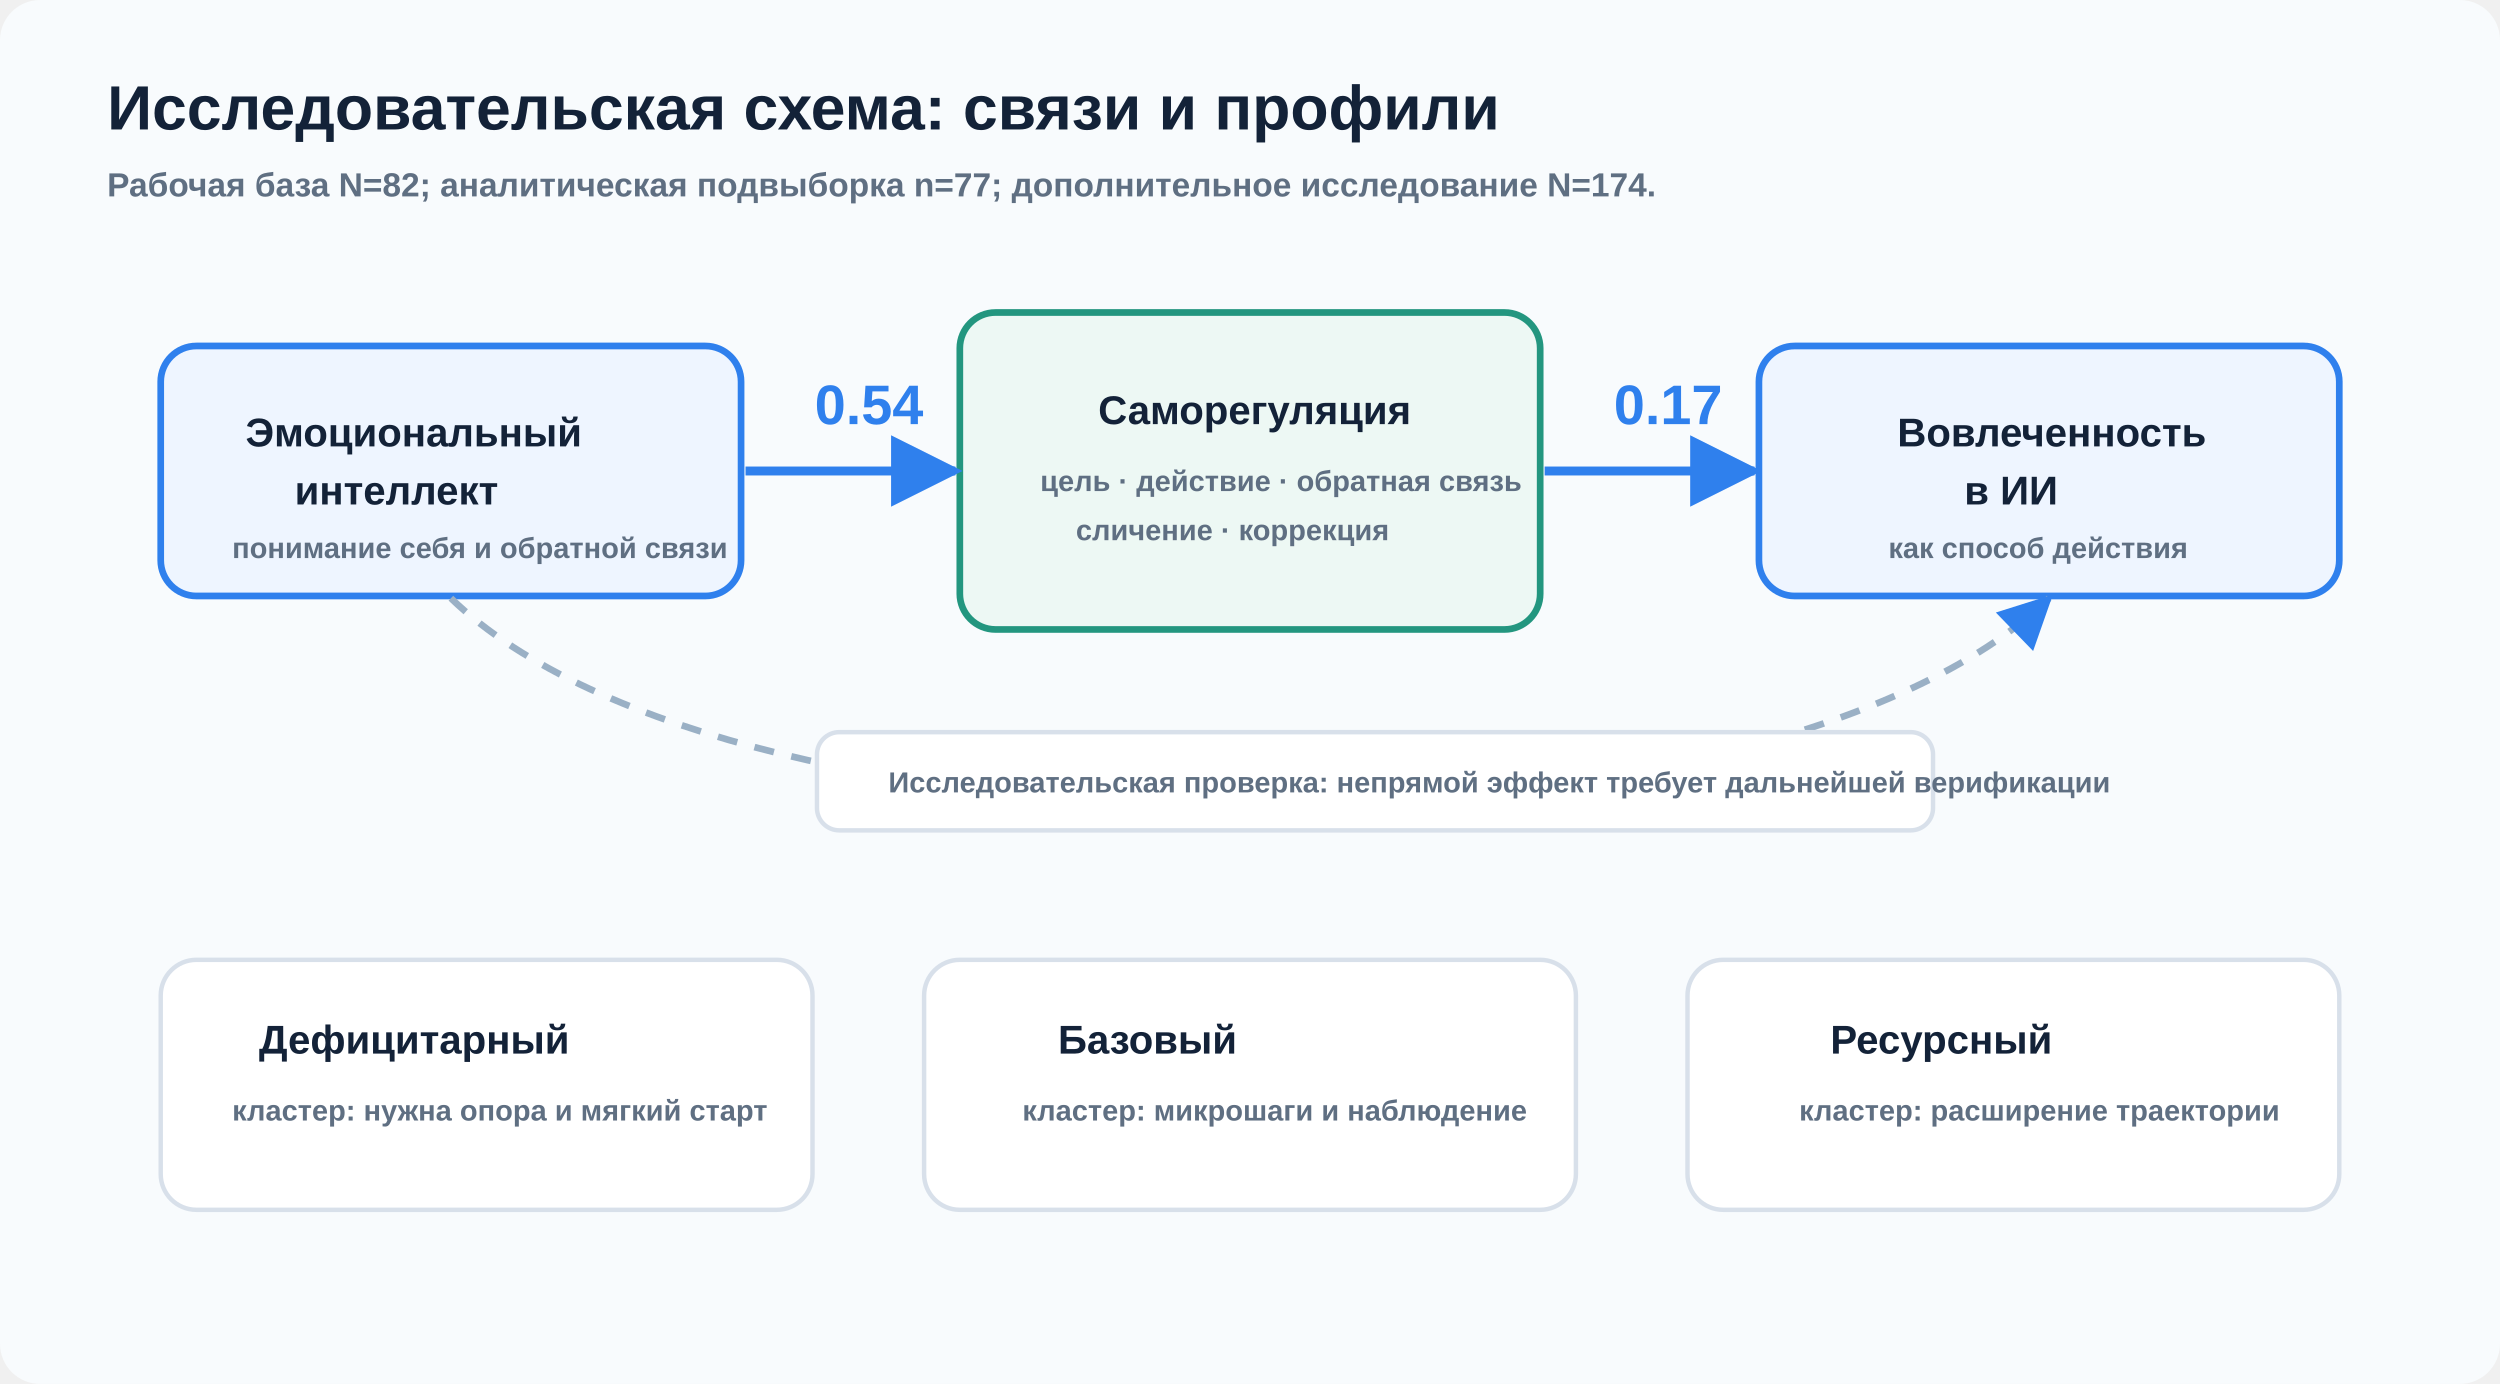
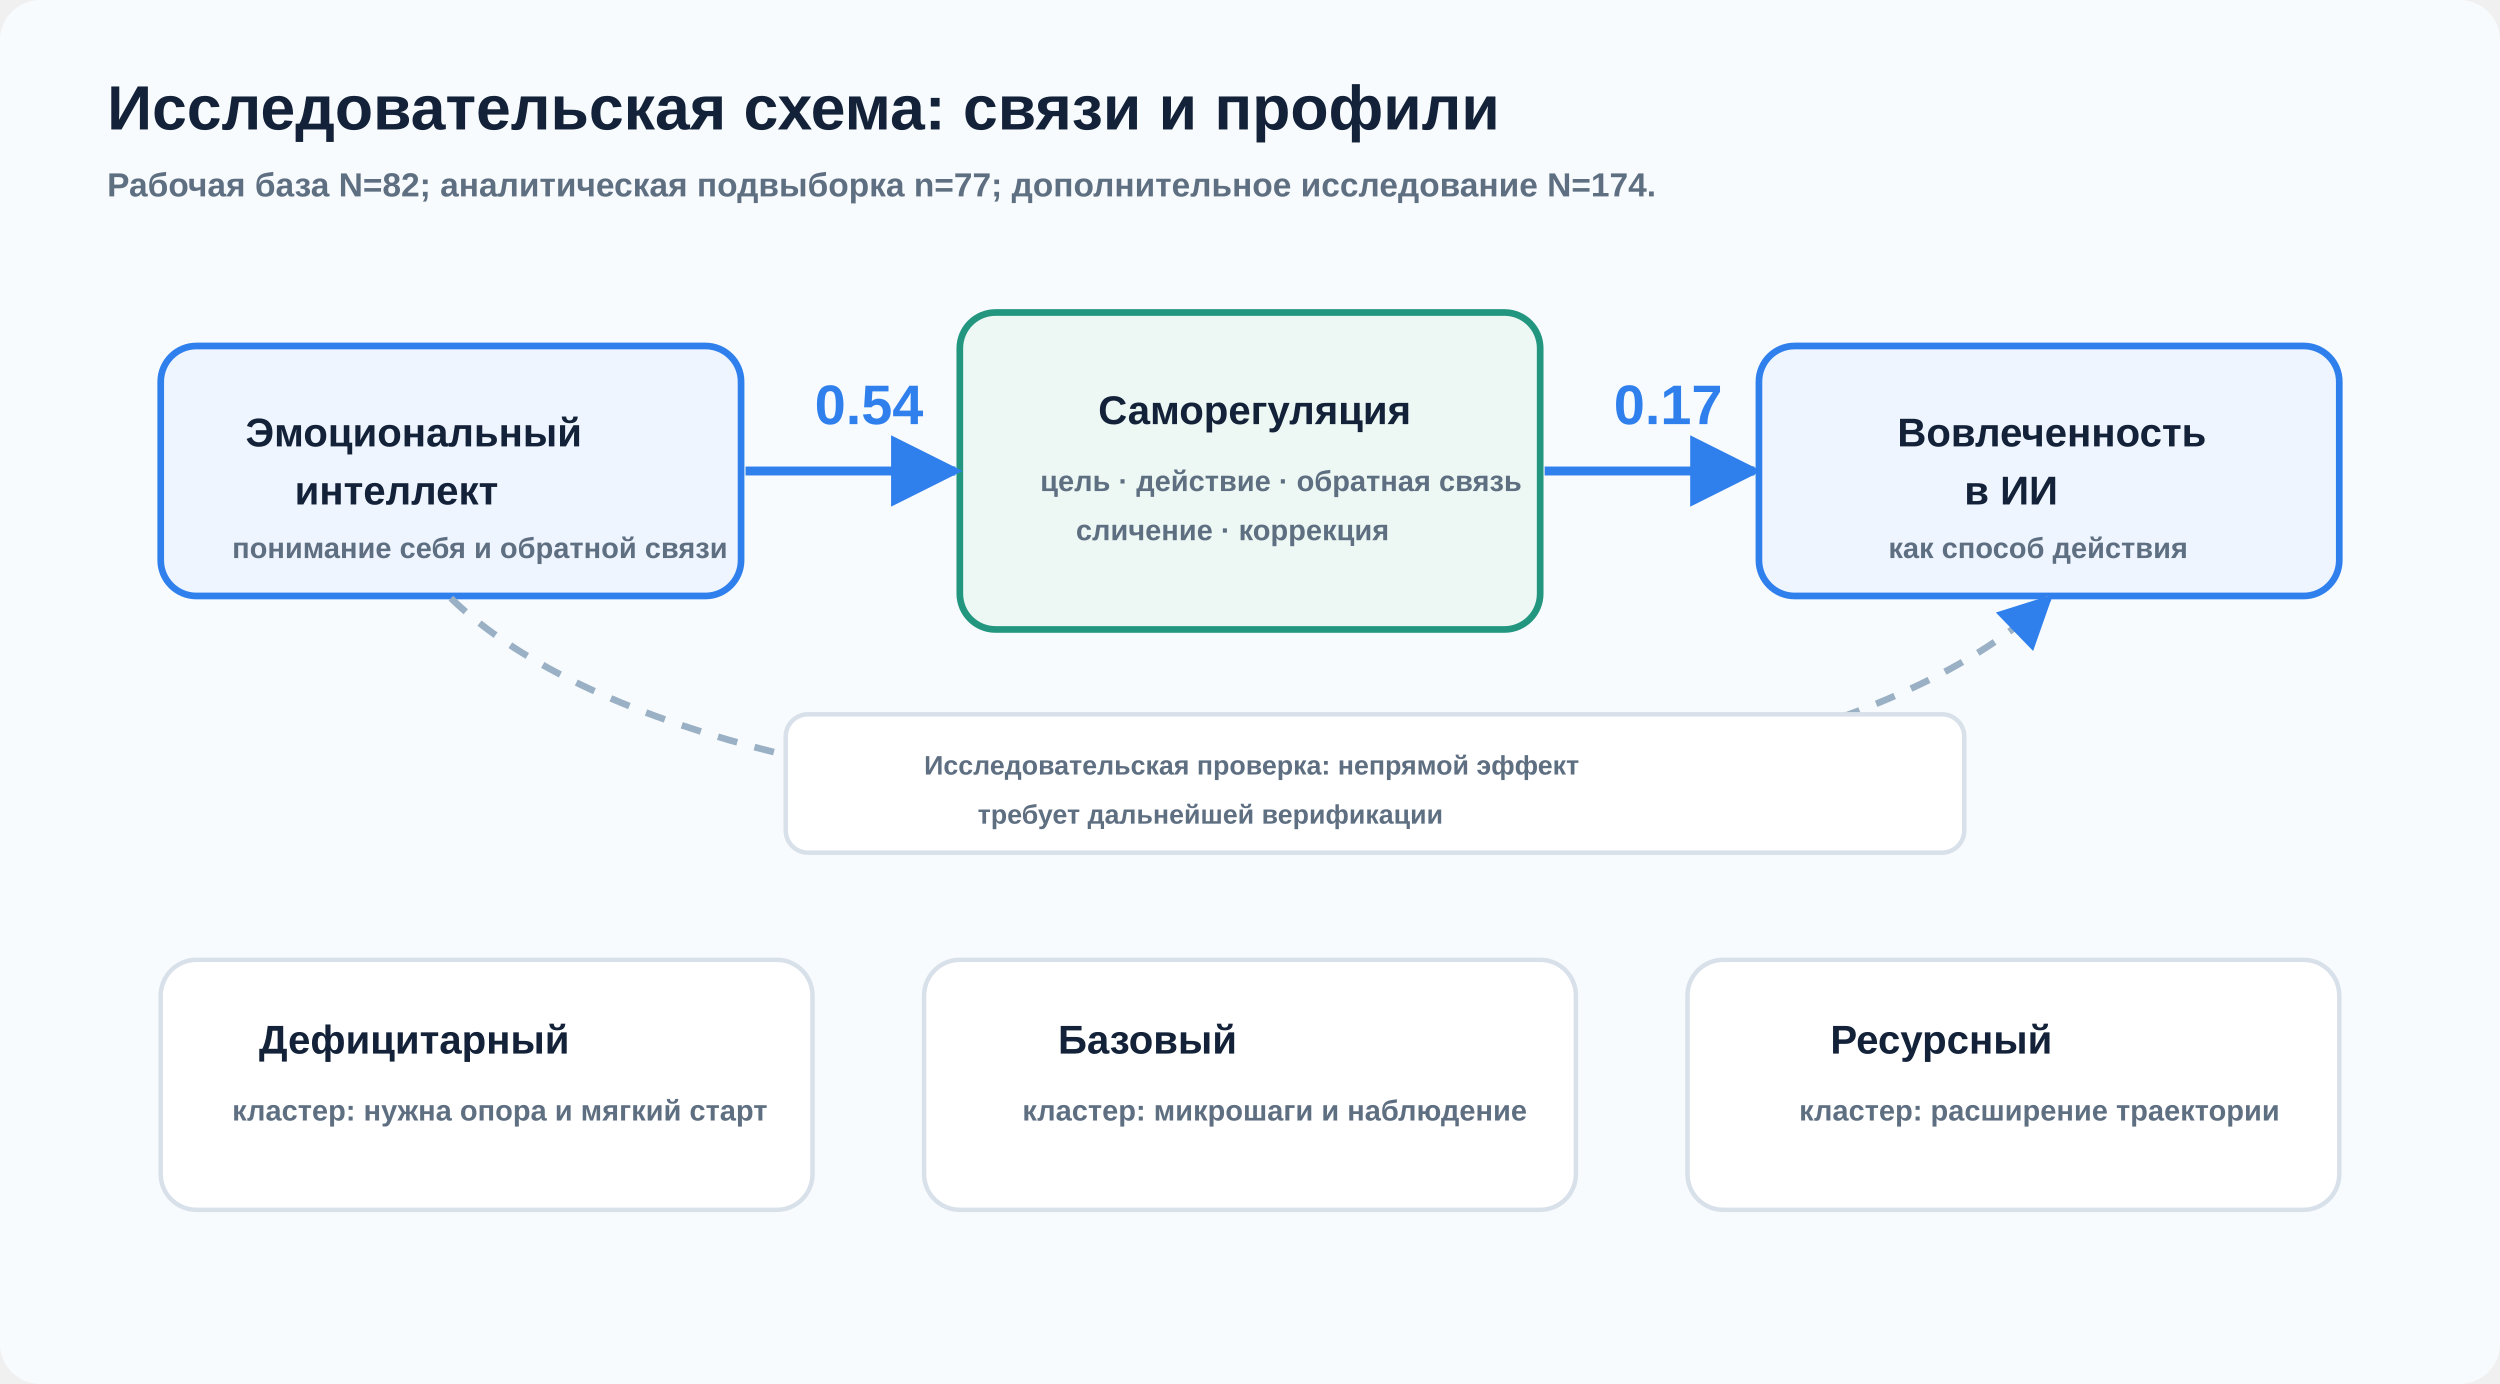
<svg xmlns="http://www.w3.org/2000/svg" viewBox="0 0 1120 620" preserveAspectRatio="xMidYMid meet" role="img" aria-labelledby="title desc">
  <defs>
    <marker id="arrow" viewBox="0 0 10 10" refX="9" refY="5" markerWidth="8" markerHeight="8" orient="auto">
      <path d="M0 0 L10 5 L0 10z" fill="#2f80ed" />
    </marker>
    <style>
      .bg{fill:#f8fbfd}
      .title{font:900 28px Arial,sans-serif;fill:#132238}
      .sub{font:700 15px Arial,sans-serif;fill:#5f6f82}
      .card{fill:#fff;stroke:#d8e0ea;stroke-width:2}
      .blue{fill:#eef5ff;stroke:#2f80ed;stroke-width:3}
      .green{fill:#edf8f4;stroke:#23967f;stroke-width:3}
      .red{fill:#fff1ee;stroke:#d85c4a;stroke-width:3}
      .txt{font:900 18px Arial,sans-serif;fill:#132238}
      .small{font:700 13px Arial,sans-serif;fill:#5f6f82}
+       .note{font:700 12px Arial,sans-serif;fill:#5f6f82}
      .num{font:900 25px Arial,sans-serif;fill:#2f80ed}
      .line{fill:none;stroke:#2f80ed;stroke-width:4;marker-end:url(#arrow)}
      .softLine{fill:none;stroke:#9ab0c5;stroke-width:3;stroke-dasharray:9 8;marker-end:url(#arrow)}
    </style>
  </defs>
  <rect class="bg" width="1120" height="620" rx="18" />
  <text class="title" x="48" y="58">Исследовательская схема: связи и профили</text>
  <text class="sub" x="48" y="88">Рабочая база N=82; аналитическая подвыборка n=77; дополнительное исследование N=174.</text>
  <rect class="blue" x="72" y="155" width="260" height="112" rx="16" />
  <text class="txt" x="110" y="200">Эмоциональный</text>
  <text class="txt" x="132" y="226">интеллект</text>
  <text class="small" x="104" y="250">понимание себя и обратной связи</text>
  <rect class="green" x="430" y="140" width="260" height="142" rx="16" />
  <text class="txt" x="492" y="190">Саморегуляция</text>
  <text class="small" x="466" y="220">цель · действие · обратная связь</text>
  <text class="small" x="482" y="242">сличение · коррекция</text>
  <rect class="blue" x="788" y="155" width="260" height="112" rx="16" />
  <text class="txt" x="850" y="200">Вовлеченность</text>
  <text class="txt" x="880" y="226">в ИИ</text>
  <text class="small" x="846" y="250">как способ действия</text>
  <path class="line" d="M334 211 C370 211 390 211 428 211" />
  <path class="line" d="M692 211 C730 211 750 211 786 211" />
  <path class="softLine" d="M202 268 C330 392 790 392 918 268" />
-   <rect class="card" x="366" y="328" width="500" height="44" rx="10" />
+   <rect class="card" x="352" y="320" width="528" height="62" rx="10" />
  <text class="num" x="365" y="190">0.54</text>
  <text class="num" x="723" y="190">0.17</text>
-   <text class="small" x="398" y="355">Исследовательская проверка: непрямой эффект требует дальнейшей верификации</text>
+   <text class="note" x="414" y="347">Исследовательская проверка: непрямой эффект</text>
+   <text class="note" x="438" y="369">требует дальнейшей верификации</text>
  <rect class="card" x="72" y="430" width="292" height="112" rx="16" />
  <text class="txt" x="116" y="472">Дефицитарный</text>
  <text class="small" x="104" y="502">кластер: нужна опора и мягкий старт</text>
  <rect class="card" x="414" y="430" width="292" height="112" rx="16" />
  <text class="txt" x="474" y="472">Базовый</text>
  <text class="small" x="458" y="502">кластер: микрошаги и наблюдение</text>
  <rect class="card" x="756" y="430" width="292" height="112" rx="16" />
  <text class="txt" x="820" y="472">Ресурсный</text>
  <text class="small" x="806" y="502">кластер: расширение траектории</text>
</svg>
